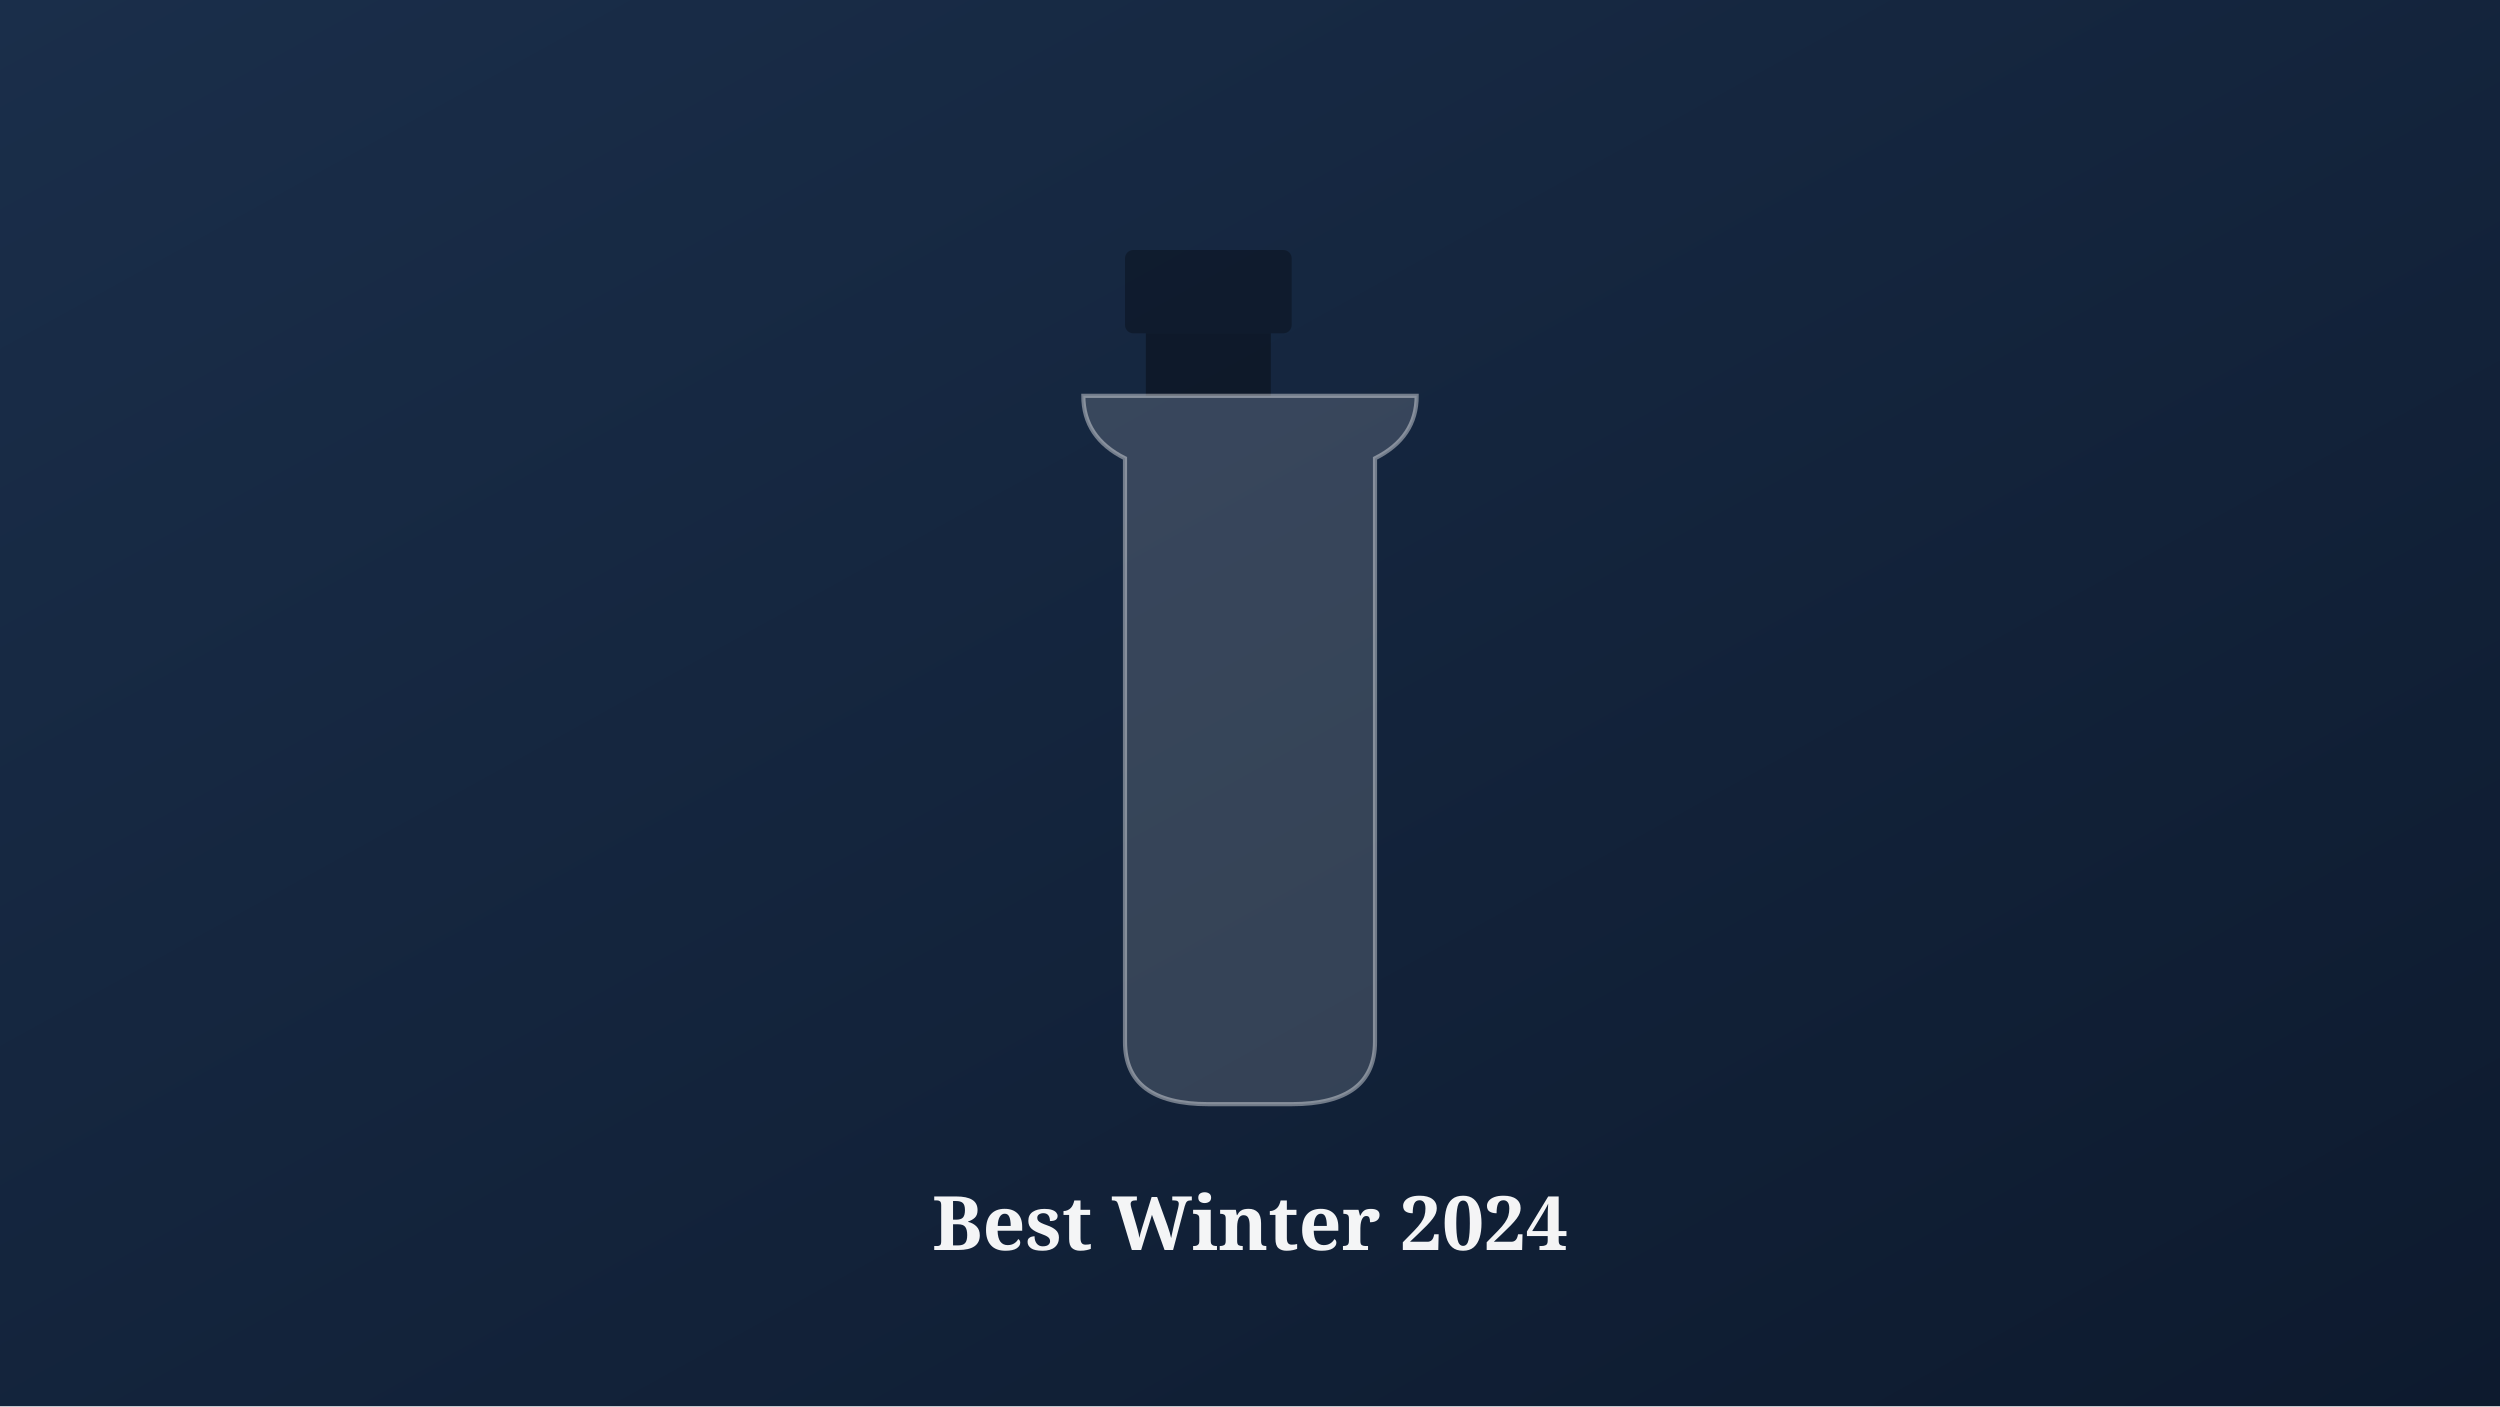
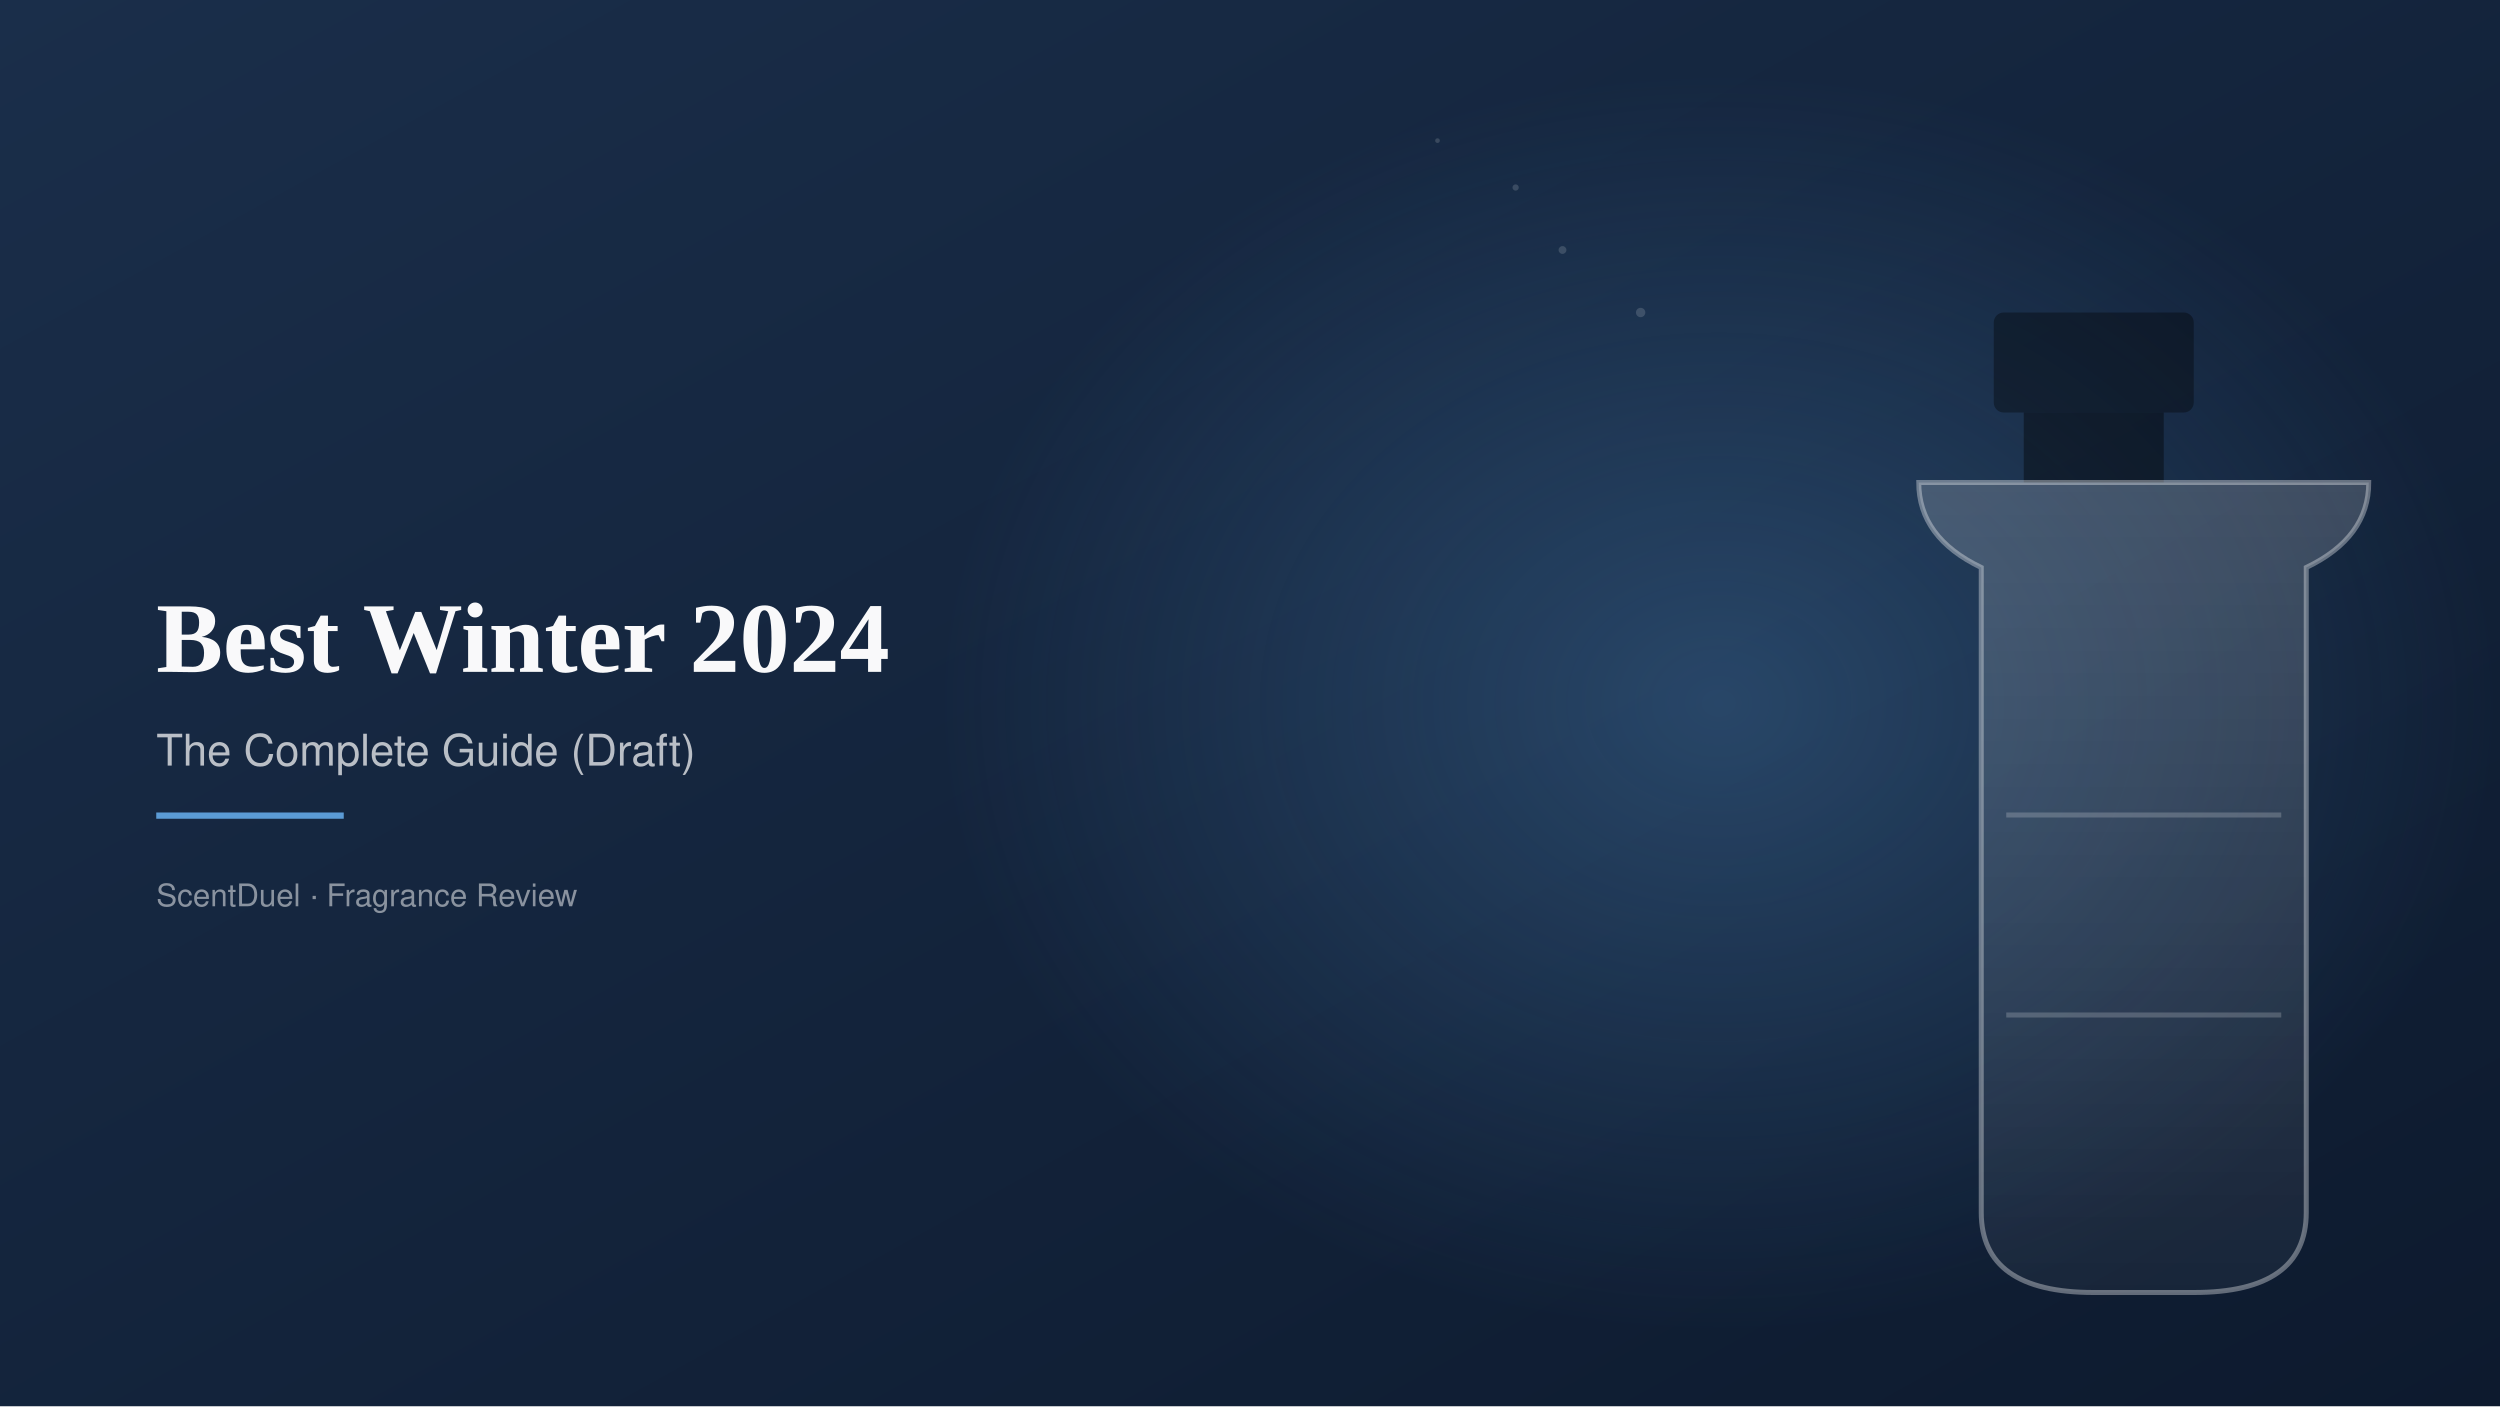
- <svg xmlns="http://www.w3.org/2000/svg" width="1200" height="675" viewBox="0 0 1200 675">
+ <svg xmlns="http://www.w3.org/2000/svg" width="1600" height="900" viewBox="0 0 1600 900">
  <defs>
    <linearGradient id="bg" x1="0" y1="0" x2="1" y2="1">
      <stop offset="0%" stop-color="#1a2e4a" />
      <stop offset="100%" stop-color="#0d1a2e" />
    </linearGradient>
+     <linearGradient id="btl" x1="0" y1="0" x2="0" y2="1">
+       <stop offset="0%" stop-color="rgba(255,255,255,0.18)" />
+       <stop offset="100%" stop-color="rgba(255,255,255,0.04)" />
+     </linearGradient>
+     <radialGradient id="glow" cx="0.5" cy="0.5" r="0.5">
+       <stop offset="0%" stop-color="#5b9bd5" stop-opacity="0.3" />
+       <stop offset="100%" stop-color="#5b9bd5" stop-opacity="0" />
+     </radialGradient>
  </defs>
-   <rect width="1200" height="675" fill="url(#bg)" />
-   <g transform="translate(480,120)">
-     <rect x="60" y="0" width="80" height="40" rx="4" fill="rgba(0,0,0,0.3)" />
-     <rect x="70" y="40" width="60" height="30" fill="rgba(0,0,0,0.35)" />
-     <path d="M 40 70 Q 40 90 60 100 L 60 380 Q 60 410 100 410 L 140 410 Q 180 410 180 380 L 180 100 Q 200 90 200 70 Z" fill="rgba(255,255,255,0.15)" stroke="rgba(255,255,255,0.4)" stroke-width="2" />
+   <rect width="1600" height="900" fill="url(#bg)" />
+   <ellipse cx="1100" cy="450" rx="500" ry="400" fill="url(#glow)" />
+   <g transform="translate(1180,200) scale(1.6)">
+     <rect x="60" y="0" width="80" height="40" rx="4" fill="rgba(0,0,0,0.35)" />
+     <rect x="72" y="40" width="56" height="28" fill="rgba(0,0,0,0.4)" />
+     <path d="M 30 68 Q 30 90 55 102 L 55 360 Q 55 392 100 392 L 140 392 Q 185 392 185 360 L 185 102 Q 210 90 210 68 Z" fill="url(#btl)" stroke="rgba(255,255,255,0.35)" stroke-width="2" />
+     <rect x="65" y="200" width="110" height="2" fill="rgba(255,255,255,0.2)" />
+     <rect x="65" y="280" width="110" height="2" fill="rgba(255,255,255,0.2)" />
  </g>
-   <text x="600" y="600" font-family="Georgia, serif" font-size="36" font-weight="bold" fill="rgba(255,255,255,0.95)" text-anchor="middle">Best Winter 2024</text>
+   <g fill="rgba(255,255,255,0.15)">
+     <circle cx="1050" cy="200" r="3" />
+     <circle cx="1000" cy="160" r="2.5" />
+     <circle cx="970" cy="120" r="2" />
+     <circle cx="920" cy="90" r="1.5" />
+   </g>
+   <text x="100" y="430" font-family="Georgia, 'Times New Roman', serif" font-size="64" font-weight="bold" fill="rgba(255,255,255,0.97)">Best Winter 2024</text>
+   <text x="100" y="490" font-family="Helvetica, Arial, sans-serif" font-size="28" fill="rgba(255,255,255,0.7)">The Complete Guide (Draft)</text>
+   <rect x="100" y="520" width="120" height="4" fill="#5b9bd5" />
+   <text x="100" y="580" font-family="Helvetica, Arial, sans-serif" font-size="20" fill="rgba(255,255,255,0.5)">ScentDuel · Fragrance Review</text>
</svg>
